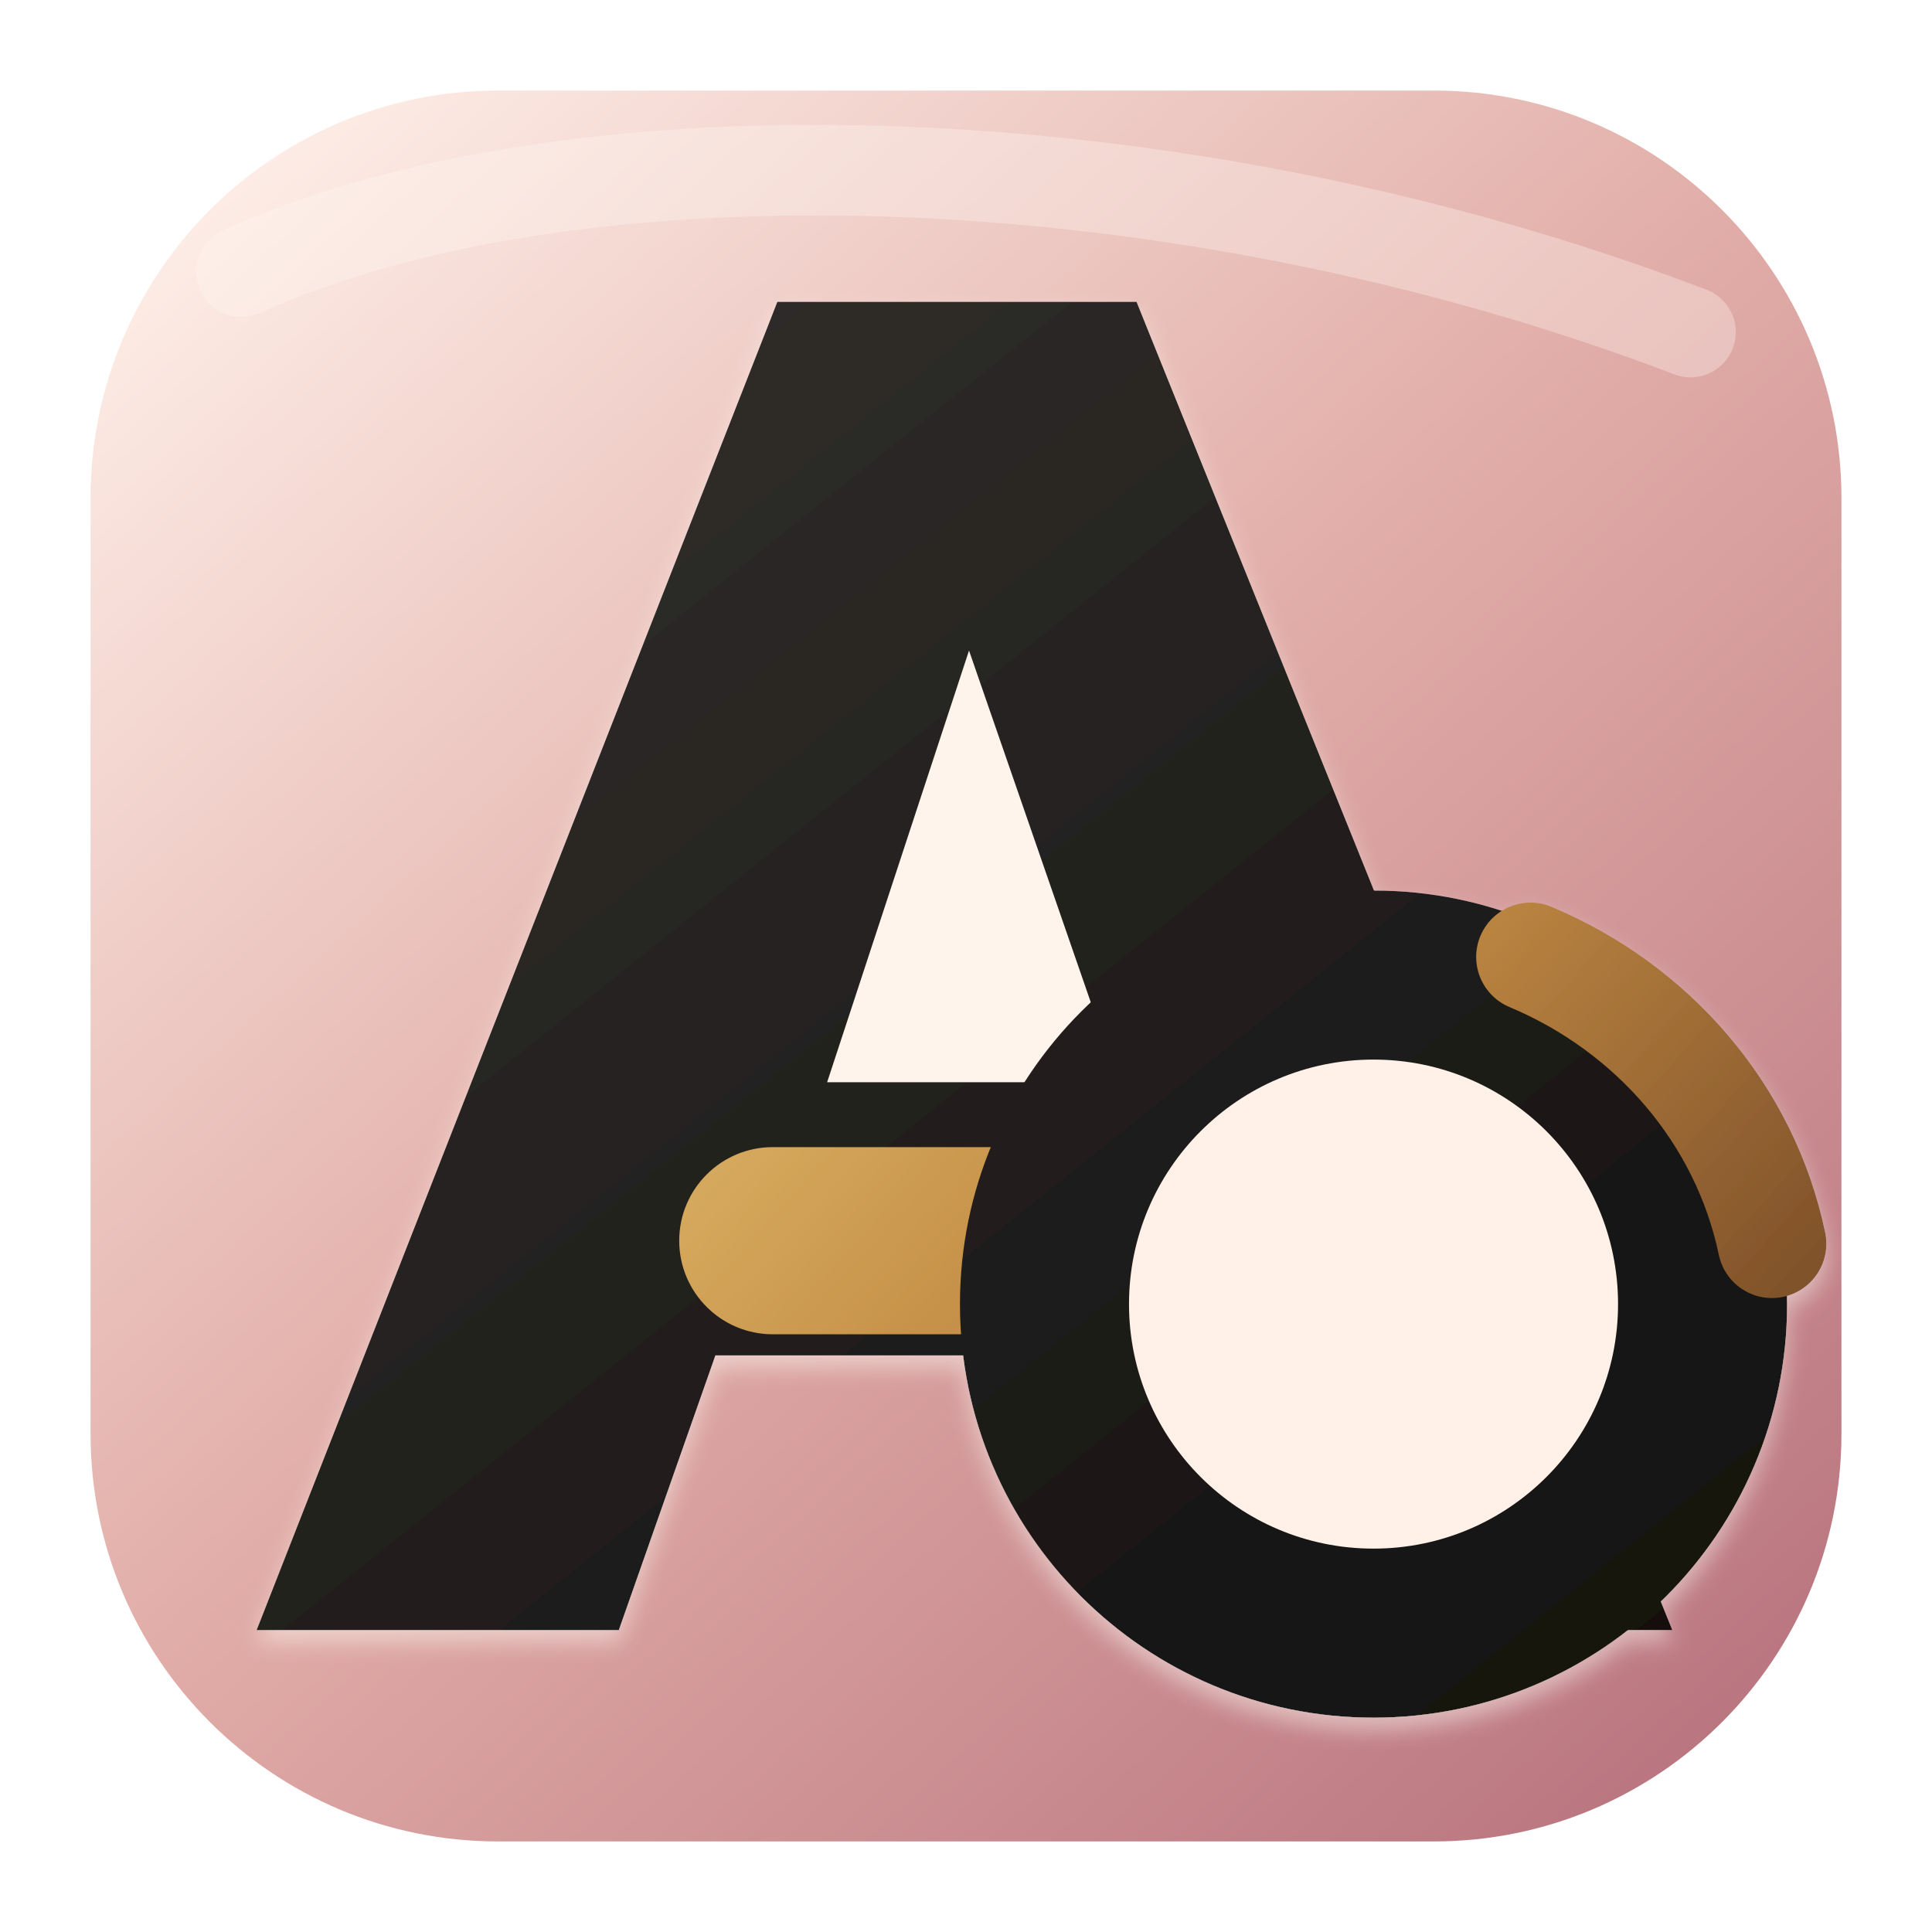
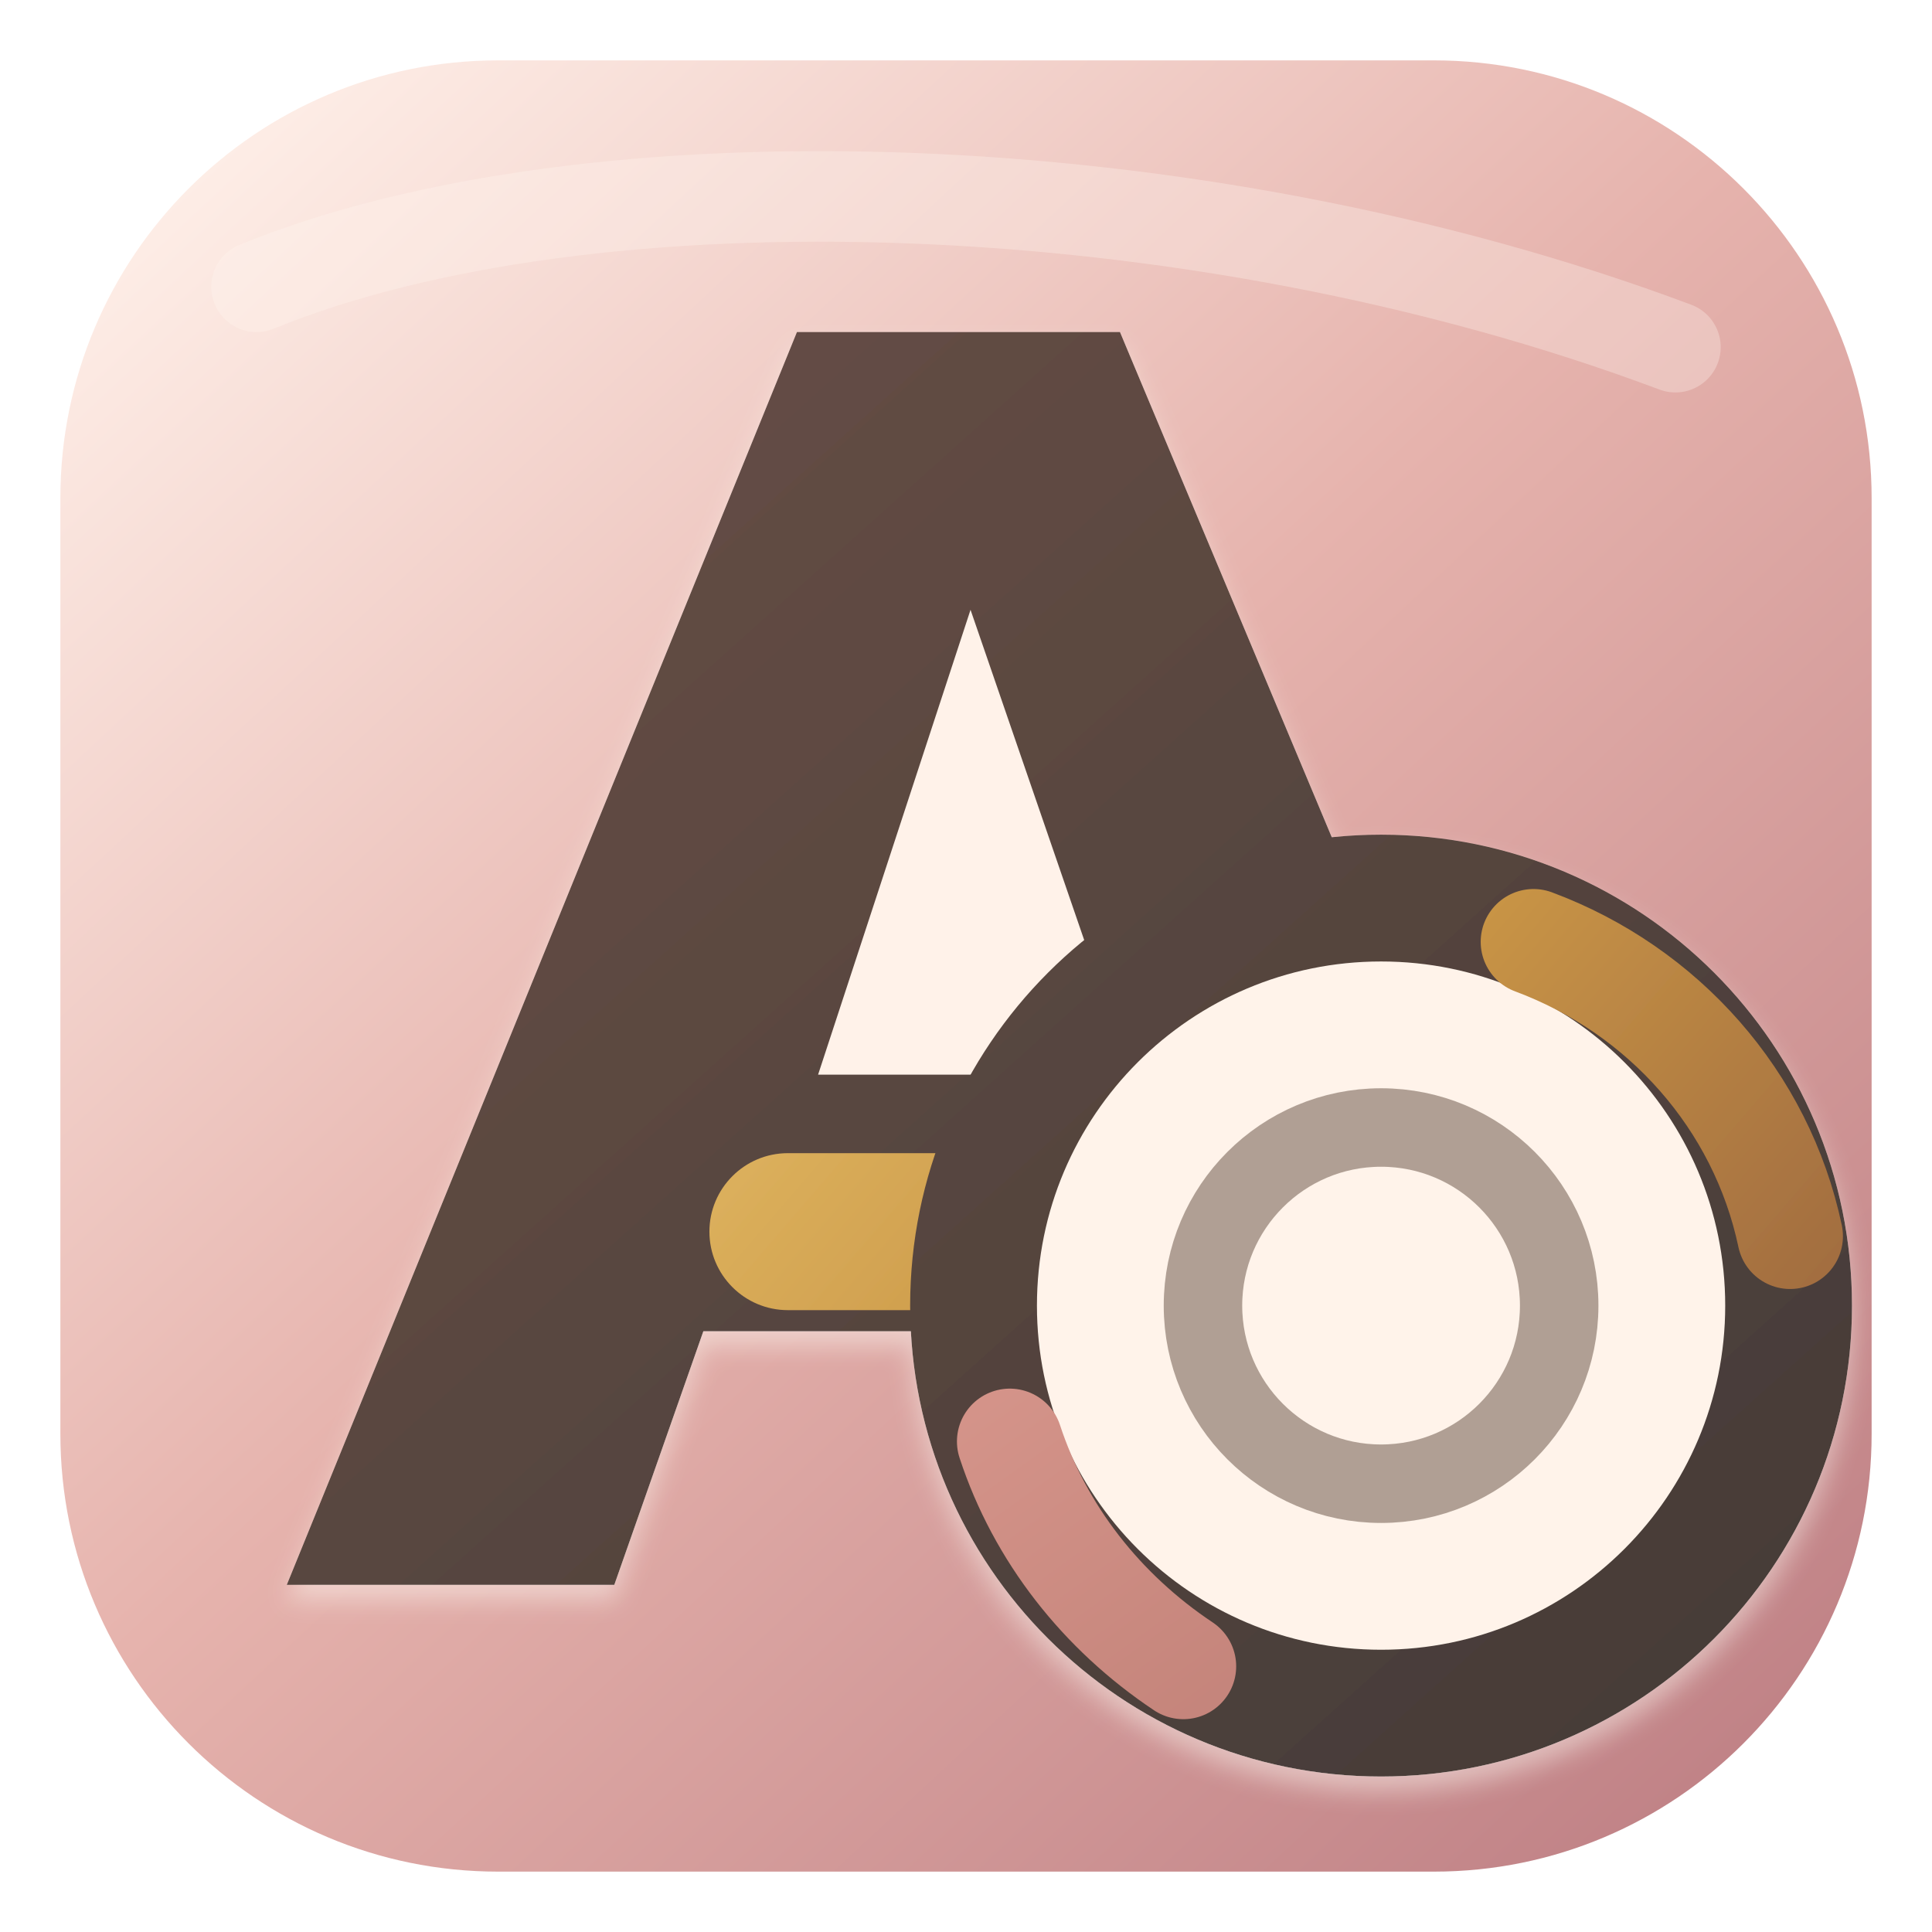
<svg xmlns="http://www.w3.org/2000/svg" width="128" height="128" viewBox="0 0 128 128" role="img" aria-label="AO Labs icon">
  <defs>
-     <linearGradient id="field" x1="12" y1="8" x2="118" y2="124" gradientUnits="userSpaceOnUse">
+     <linearGradient id="field" x1="10" y1="8" x2="118" y2="124" gradientUnits="userSpaceOnUse">
      <stop stop-color="#fff1ea" />
-       <stop offset=".46" stop-color="#e2aea9" />
-       <stop offset="1" stop-color="#b56f7b" />
+       <stop offset=".46" stop-color="#e6b3ad" />
+       <stop offset="1" stop-color="#bd7e83" />
    </linearGradient>
-     <linearGradient id="ink" x1="28" y1="16" x2="108" y2="116" gradientUnits="userSpaceOnUse">
-       <stop stop-color="#34302d" />
-       <stop offset="1" stop-color="#11100f" />
+     <linearGradient id="ink" x1="22" y1="18" x2="110" y2="116" gradientUnits="userSpaceOnUse">
+       <stop stop-color="#6a5047" />
+       <stop offset="1" stop-color="#463c38" />
    </linearGradient>
-     <linearGradient id="gold" x1="40" y1="48" x2="102" y2="104" gradientUnits="userSpaceOnUse">
-       <stop stop-color="#ebcb79" />
-       <stop offset=".58" stop-color="#c18a43" />
-       <stop offset="1" stop-color="#80522a" />
+     <linearGradient id="gold" x1="40" y1="44" x2="112" y2="106" gradientUnits="userSpaceOnUse">
+       <stop stop-color="#f0cd74" />
+       <stop offset=".58" stop-color="#c89445" />
+       <stop offset="1" stop-color="#9a6540" />
    </linearGradient>
-     <filter id="lift" x="-18%" y="-16%" width="136%" height="140%">
-       <feDropShadow dx="0" dy="5" stdDeviation="3.2" flood-color="#2d211d" flood-opacity=".22" />
-       <feDropShadow dx="0" dy=".8" stdDeviation=".7" flood-color="#fffaf3" flood-opacity=".48" />
+     <linearGradient id="rose" x1="70" y1="48" x2="116" y2="112" gradientUnits="userSpaceOnUse">
+       <stop stop-color="#e8a79c" />
+       <stop offset="1" stop-color="#b97970" />
+     </linearGradient>
+     <filter id="lift" x="-16%" y="-16%" width="132%" height="136%" color-interpolation-filters="sRGB">
+       <feDropShadow dx="0" dy="5" stdDeviation="3" flood-color="#4a302a" flood-opacity=".18" />
+       <feDropShadow dx="0" dy="1" stdDeviation=".8" flood-color="#fffaf4" flood-opacity=".46" />
    </filter>
  </defs>
-   <rect x="6" y="6" width="116" height="116" rx="27" fill="url(#field)" />
-   <path d="M16 18c22-10 62-9 96 4" fill="none" stroke="#fff7ef" stroke-width="6" stroke-linecap="round" opacity=".34" />
+   <rect x="4" y="4" width="120" height="120" rx="29" fill="url(#field)" />
+   <path d="M17 19c22-9 62-8 94 4" fill="none" stroke="#fff7ef" stroke-width="6" stroke-linecap="round" opacity=".32" />
  <g filter="url(#lift)">
-     <path fill="url(#ink)" d="M17 108 51.5 20h23.8l35.5 88H87.4L81 89.8H47.4L41 108H17Z" />
-     <path fill="#fff4eb" d="m54.8 71.7 9.4-28.6 9.9 28.6H54.8Z" />
-     <rect x="45" y="76" width="39.2" height="12.4" rx="6.2" fill="url(#gold)" />
-     <circle cx="91" cy="86.4" r="27.4" fill="url(#ink)" />
-     <circle cx="91" cy="86.4" r="16.2" fill="#fff1e8" />
-     <path d="M101.4 63.4c8.1 3.4 14.2 10.4 16 19" fill="none" stroke="url(#gold)" stroke-width="7.2" stroke-linecap="round" />
+     <path fill="url(#ink)" d="M19 105 52.8 22h21.4l34.8 83H88.4l-6-16.8H46.6L40.7 105H19Z" />
+     <path fill="#fff2e9" d="m54.2 71.2 10.1-30.8 10.6 30.8H54.2Z" />
+     <rect x="47" y="76.4" width="36" height="10.4" rx="5.2" fill="url(#gold)" />
+     <circle cx="91.5" cy="86.5" r="27" fill="#fff3ea" stroke="url(#ink)" stroke-width="8.4" />
+     <circle cx="91.5" cy="86.5" r="11.8" fill="none" stroke="#9a887c" stroke-width="5.2" opacity=".78" />
+     <path d="M101.6 62.4c8.6 3.2 15.1 10.5 17 19.5" fill="none" stroke="url(#gold)" stroke-width="7" stroke-linecap="round" />
+     <path d="M78.4 110.4c-5.4-3.6-9.5-8.8-11.5-14.9" fill="none" stroke="url(#rose)" stroke-width="7" stroke-linecap="round" />
  </g>
</svg>
